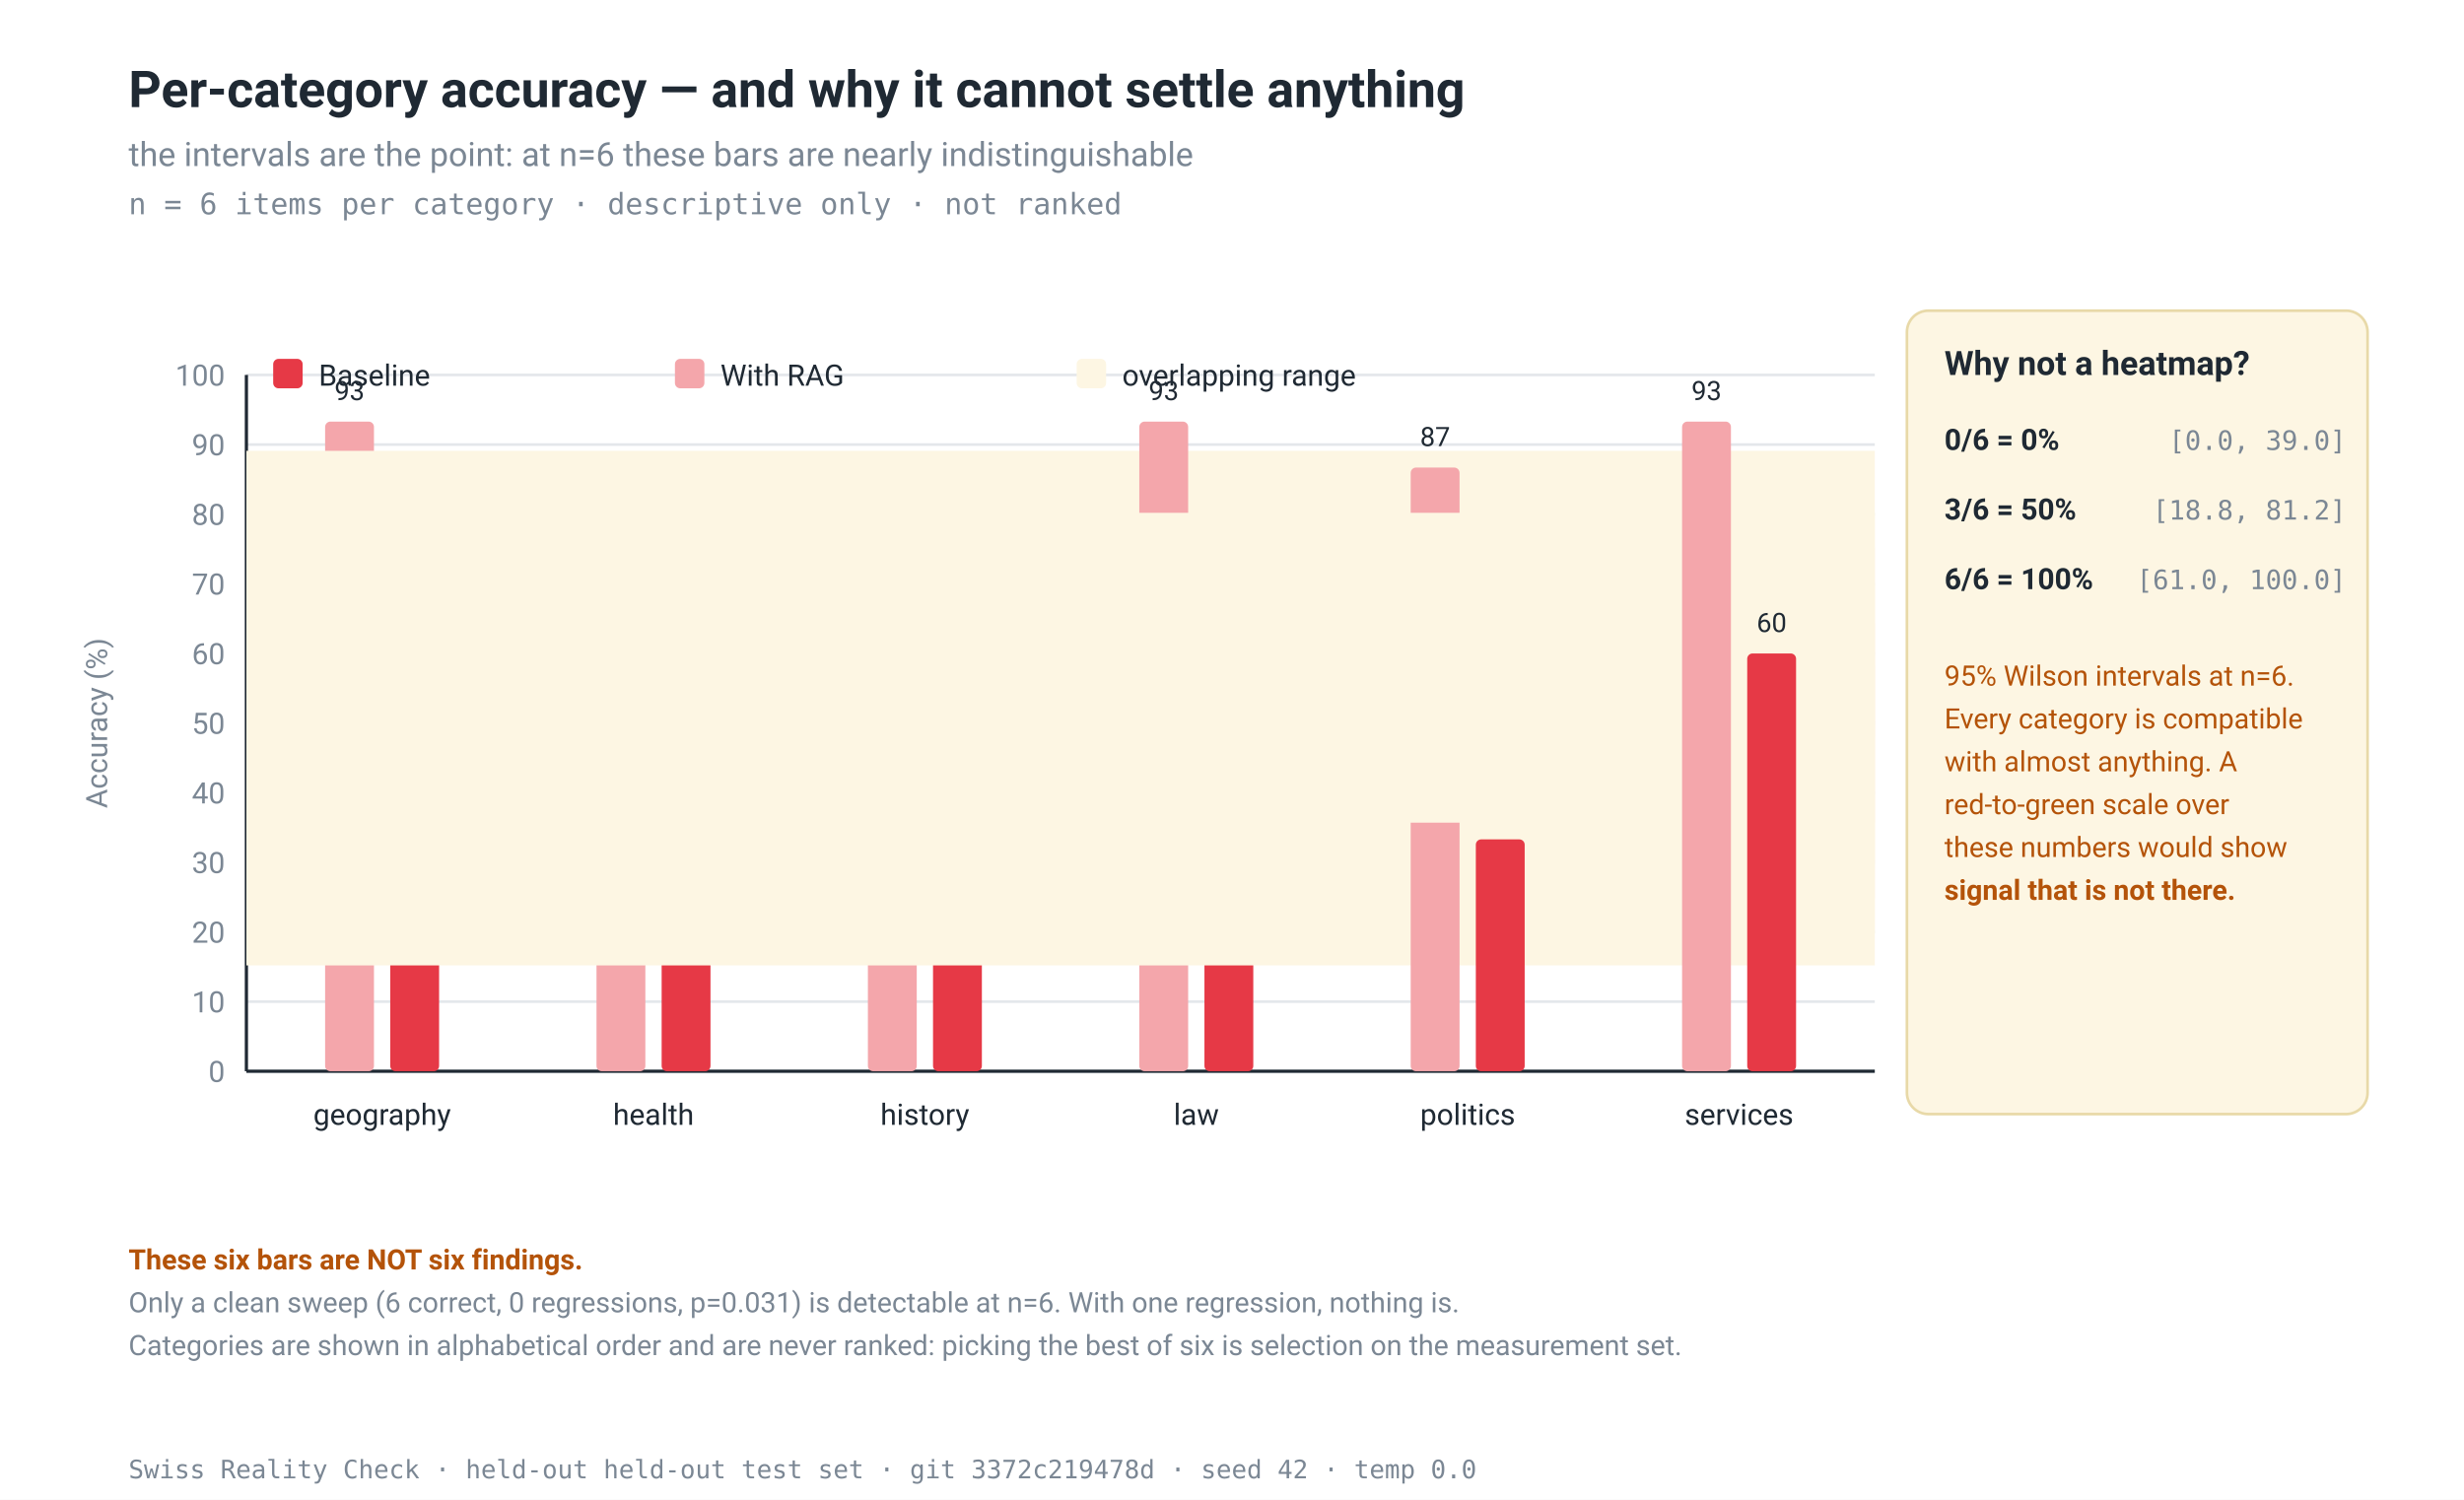
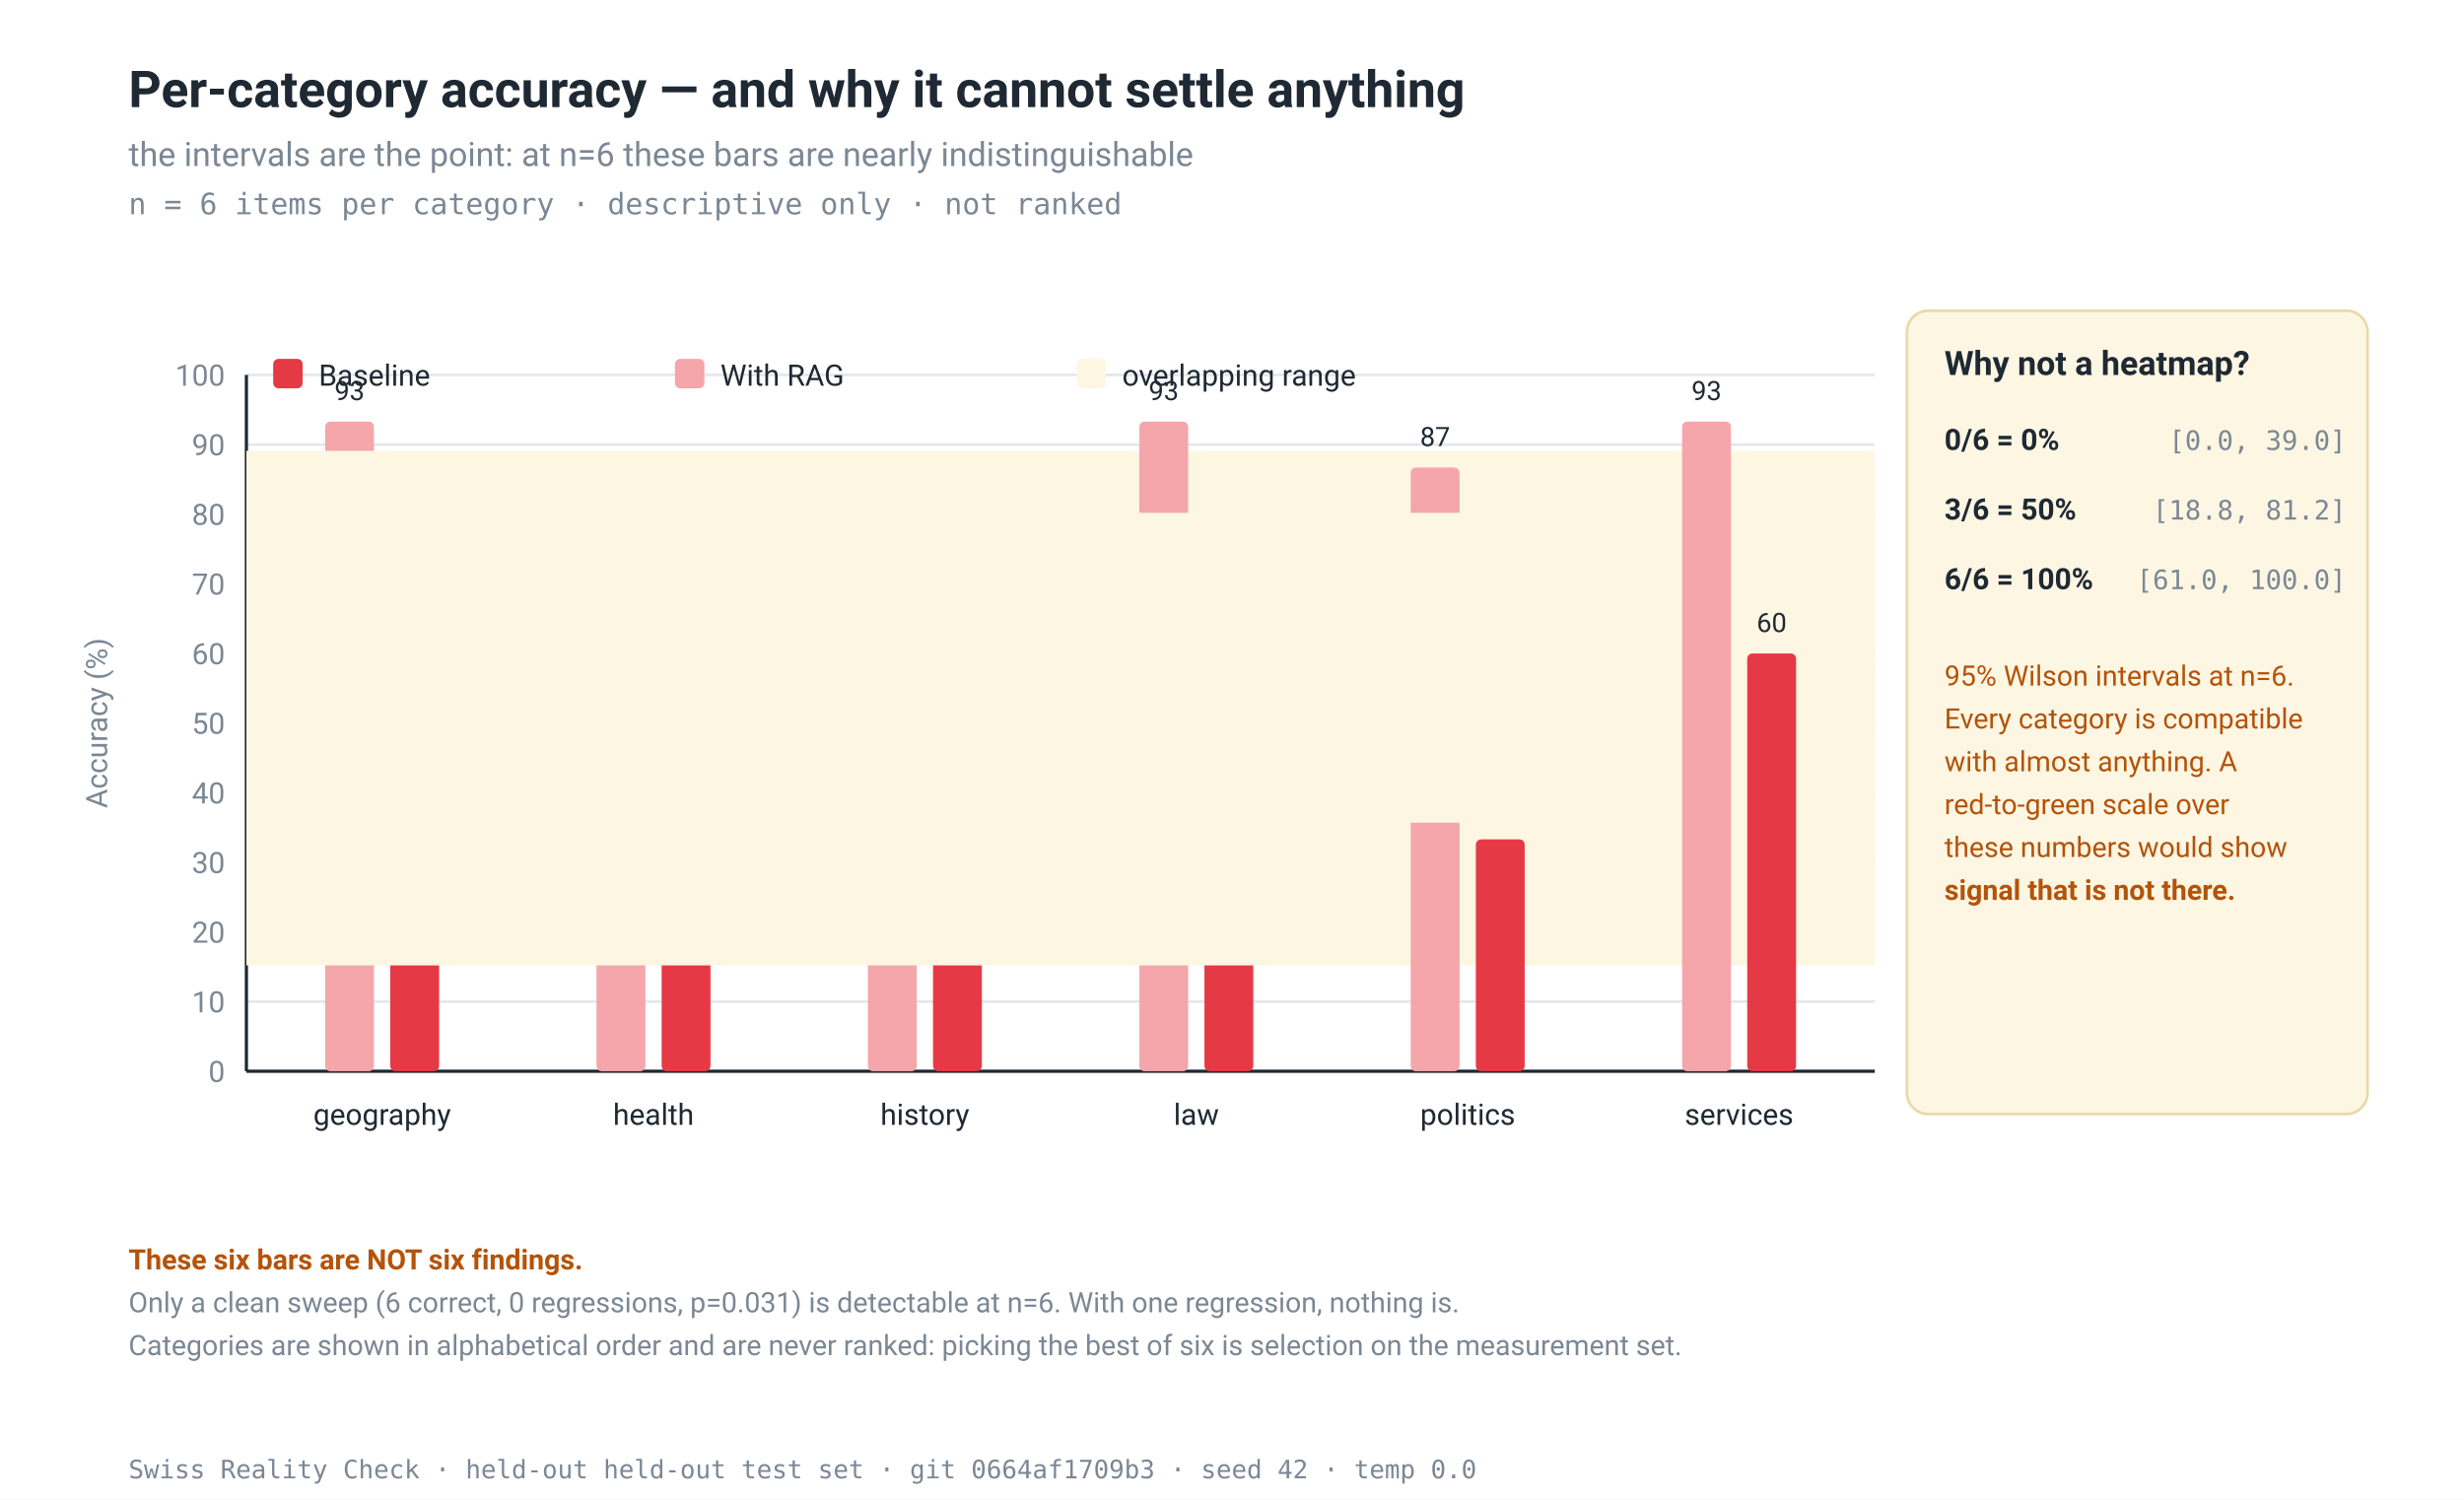
<svg xmlns="http://www.w3.org/2000/svg" width="920" height="560" viewBox="0 0 920 560" role="img" aria-labelledby="t" font-family="ui-sans-serif, -apple-system, 'Segoe UI', Roboto, 'Helvetica Neue', Arial, sans-serif">
  <rect width="920" height="560" fill="#FFFFFF" />
  <text x="48.00" y="40.00" font-family="ui-sans-serif, -apple-system, 'Segoe UI', Roboto, 'Helvetica Neue', Arial, sans-serif" font-size="19" fill="#1F2933" font-weight="bold" text-anchor="start" opacity="1.0" font-style="">Per-category accuracy — and why it cannot settle anything</text>
  <text x="48.00" y="62.00" font-family="ui-sans-serif, -apple-system, 'Segoe UI', Roboto, 'Helvetica Neue', Arial, sans-serif" font-size="12.5" fill="#7B8794" font-weight="normal" text-anchor="start" opacity="1.0" font-style="">the intervals are the point: at n=6 these bars are nearly indistinguishable</text>
  <text x="48.00" y="80.00" font-family="ui-monospace, SFMono-Regular, Menlo, Consolas, monospace" font-size="11" fill="#7B8794" font-weight="normal" text-anchor="start" opacity="1.0" font-style="">n = 6 items per category · descriptive only · not ranked</text>
  <line x1="92.00" y1="400.00" x2="700.00" y2="400.00" stroke="#E4E7EB" stroke-width="1" stroke-linecap="butt" />
  <text x="84.00" y="404.00" font-family="ui-sans-serif, -apple-system, 'Segoe UI', Roboto, 'Helvetica Neue', Arial, sans-serif" font-size="11" fill="#7B8794" font-weight="normal" text-anchor="end" opacity="1.0" font-style="">0</text>
  <line x1="92.00" y1="374.00" x2="700.00" y2="374.00" stroke="#E4E7EB" stroke-width="1" stroke-linecap="butt" />
  <text x="84.00" y="378.00" font-family="ui-sans-serif, -apple-system, 'Segoe UI', Roboto, 'Helvetica Neue', Arial, sans-serif" font-size="11" fill="#7B8794" font-weight="normal" text-anchor="end" opacity="1.0" font-style="">10</text>
  <line x1="92.00" y1="348.00" x2="700.00" y2="348.00" stroke="#E4E7EB" stroke-width="1" stroke-linecap="butt" />
  <text x="84.00" y="352.00" font-family="ui-sans-serif, -apple-system, 'Segoe UI', Roboto, 'Helvetica Neue', Arial, sans-serif" font-size="11" fill="#7B8794" font-weight="normal" text-anchor="end" opacity="1.0" font-style="">20</text>
  <line x1="92.00" y1="322.00" x2="700.00" y2="322.00" stroke="#E4E7EB" stroke-width="1" stroke-linecap="butt" />
  <text x="84.00" y="326.00" font-family="ui-sans-serif, -apple-system, 'Segoe UI', Roboto, 'Helvetica Neue', Arial, sans-serif" font-size="11" fill="#7B8794" font-weight="normal" text-anchor="end" opacity="1.0" font-style="">30</text>
  <line x1="92.00" y1="296.00" x2="700.00" y2="296.00" stroke="#E4E7EB" stroke-width="1" stroke-linecap="butt" />
  <text x="84.00" y="300.00" font-family="ui-sans-serif, -apple-system, 'Segoe UI', Roboto, 'Helvetica Neue', Arial, sans-serif" font-size="11" fill="#7B8794" font-weight="normal" text-anchor="end" opacity="1.0" font-style="">40</text>
  <line x1="92.00" y1="270.00" x2="700.00" y2="270.00" stroke="#E4E7EB" stroke-width="1" stroke-linecap="butt" />
  <text x="84.00" y="274.00" font-family="ui-sans-serif, -apple-system, 'Segoe UI', Roboto, 'Helvetica Neue', Arial, sans-serif" font-size="11" fill="#7B8794" font-weight="normal" text-anchor="end" opacity="1.0" font-style="">50</text>
  <line x1="92.00" y1="244.00" x2="700.00" y2="244.00" stroke="#E4E7EB" stroke-width="1" stroke-linecap="butt" />
  <text x="84.00" y="248.00" font-family="ui-sans-serif, -apple-system, 'Segoe UI', Roboto, 'Helvetica Neue', Arial, sans-serif" font-size="11" fill="#7B8794" font-weight="normal" text-anchor="end" opacity="1.0" font-style="">60</text>
  <line x1="92.00" y1="218.00" x2="700.00" y2="218.00" stroke="#E4E7EB" stroke-width="1" stroke-linecap="butt" />
  <text x="84.00" y="222.00" font-family="ui-sans-serif, -apple-system, 'Segoe UI', Roboto, 'Helvetica Neue', Arial, sans-serif" font-size="11" fill="#7B8794" font-weight="normal" text-anchor="end" opacity="1.0" font-style="">70</text>
  <line x1="92.00" y1="192.00" x2="700.00" y2="192.00" stroke="#E4E7EB" stroke-width="1" stroke-linecap="butt" />
  <text x="84.00" y="196.00" font-family="ui-sans-serif, -apple-system, 'Segoe UI', Roboto, 'Helvetica Neue', Arial, sans-serif" font-size="11" fill="#7B8794" font-weight="normal" text-anchor="end" opacity="1.0" font-style="">80</text>
  <line x1="92.00" y1="166.00" x2="700.00" y2="166.00" stroke="#E4E7EB" stroke-width="1" stroke-linecap="butt" />
  <text x="84.00" y="170.00" font-family="ui-sans-serif, -apple-system, 'Segoe UI', Roboto, 'Helvetica Neue', Arial, sans-serif" font-size="11" fill="#7B8794" font-weight="normal" text-anchor="end" opacity="1.0" font-style="">90</text>
  <line x1="92.00" y1="140.00" x2="700.00" y2="140.00" stroke="#E4E7EB" stroke-width="1" stroke-linecap="butt" />
  <text x="84.00" y="144.00" font-family="ui-sans-serif, -apple-system, 'Segoe UI', Roboto, 'Helvetica Neue', Arial, sans-serif" font-size="11" fill="#7B8794" font-weight="normal" text-anchor="end" opacity="1.0" font-style="">100</text>
  <line x1="92.00" y1="140.00" x2="92.00" y2="400.00" stroke="#1F2933" stroke-width="1.2" stroke-linecap="butt" />
  <line x1="92.00" y1="400.00" x2="700.00" y2="400.00" stroke="#1F2933" stroke-width="1.2" stroke-linecap="butt" />
  <text x="40.00" y="270.00" font-family="ui-sans-serif, -apple-system, 'Segoe UI', Roboto, 'Helvetica Neue', Arial, sans-serif" font-size="11" fill="#7B8794" font-weight="normal" text-anchor="middle" transform="rotate(-90 40.00 270.00)">Accuracy (%)</text>
  <line x1="92.00" y1="335.00" x2="700.00" y2="335.00" stroke="#B45309" stroke-width="1.4" stroke-linecap="butt" stroke-dasharray="4 3" />
  <text x="696.00" y="329.00" font-family="ui-sans-serif, -apple-system, 'Segoe UI', Roboto, 'Helvetica Neue', Arial, sans-serif" font-size="11" fill="#B45309" font-weight="bold" text-anchor="end" opacity="1.0" font-style="">chance (25%)</text>
  <rect x="102.00" y="134.00" width="11.00" height="11.00" rx="2" fill="#E63946" stroke="none" stroke-width="1" opacity="1.0" />
  <text x="119.00" y="144.00" font-family="ui-sans-serif, -apple-system, 'Segoe UI', Roboto, 'Helvetica Neue', Arial, sans-serif" font-size="11" fill="#1F2933" font-weight="normal" text-anchor="start" opacity="1.0" font-style="">Baseline</text>
  <rect x="252.00" y="134.00" width="11.00" height="11.00" rx="2" fill="#F4A6AB" stroke="none" stroke-width="1" opacity="1.0" />
  <text x="269.00" y="144.00" font-family="ui-sans-serif, -apple-system, 'Segoe UI', Roboto, 'Helvetica Neue', Arial, sans-serif" font-size="11" fill="#1F2933" font-weight="normal" text-anchor="start" opacity="1.0" font-style="">With RAG</text>
  <rect x="402.00" y="134.00" width="11.00" height="11.00" rx="2" fill="#FDF6E3" stroke="none" stroke-width="1" opacity="1.0" />
  <text x="419.00" y="144.00" font-family="ui-sans-serif, -apple-system, 'Segoe UI', Roboto, 'Helvetica Neue', Arial, sans-serif" font-size="11" fill="#1F2933" font-weight="normal" text-anchor="start" opacity="1.0" font-style="">overlapping range</text>
  <rect x="92.00" y="218.26" width="608.00" height="117.26" rx="0" fill="#FDF6E3" stroke="none" stroke-width="1" opacity="1.0" />
  <rect x="121.39" y="157.42" width="18.24" height="242.58" rx="2" fill="#F4A6AB" stroke="none" stroke-width="1.4" opacity="1.0" />
  <rect x="145.71" y="278.58" width="18.24" height="121.42" rx="2" fill="#E63946" stroke="none" stroke-width="1.4" opacity="1.0" />
  <text x="130.51" y="149.42" font-family="ui-sans-serif, -apple-system, 'Segoe UI', Roboto, 'Helvetica Neue', Arial, sans-serif" font-size="10" fill="#1F2933" font-weight="normal" text-anchor="middle" opacity="1.0" font-style="">93</text>
  <text x="154.83" y="270.58" font-family="ui-sans-serif, -apple-system, 'Segoe UI', Roboto, 'Helvetica Neue', Arial, sans-serif" font-size="10" fill="#1F2933" font-weight="normal" text-anchor="middle" opacity="1.0" font-style="">47</text>
  <rect x="92.00" y="204.48" width="608.00" height="117.26" rx="0" fill="#FDF6E3" stroke="none" stroke-width="1" opacity="1.0" />
  <rect x="222.72" y="209.42" width="18.24" height="190.58" rx="2" fill="#F4A6AB" stroke="none" stroke-width="1.4" opacity="1.0" />
  <rect x="247.04" y="261.42" width="18.24" height="138.58" rx="2" fill="#E63946" stroke="none" stroke-width="1.4" opacity="1.0" />
  <text x="231.84" y="201.42" font-family="ui-sans-serif, -apple-system, 'Segoe UI', Roboto, 'Helvetica Neue', Arial, sans-serif" font-size="10" fill="#1F2933" font-weight="normal" text-anchor="middle" opacity="1.0" font-style="">73</text>
  <text x="256.16" y="253.42" font-family="ui-sans-serif, -apple-system, 'Segoe UI', Roboto, 'Helvetica Neue', Arial, sans-serif" font-size="10" fill="#1F2933" font-weight="normal" text-anchor="middle" opacity="1.0" font-style="">53</text>
  <rect x="92.00" y="232.82" width="608.00" height="115.70" rx="0" fill="#FDF6E3" stroke="none" stroke-width="1" opacity="1.0" />
  <rect x="324.05" y="192.00" width="18.24" height="208.00" rx="2" fill="#F4A6AB" stroke="none" stroke-width="1.4" opacity="1.0" />
  <rect x="348.37" y="296.00" width="18.24" height="104.00" rx="2" fill="#E63946" stroke="none" stroke-width="1.4" opacity="1.0" />
  <text x="333.17" y="184.00" font-family="ui-sans-serif, -apple-system, 'Segoe UI', Roboto, 'Helvetica Neue', Arial, sans-serif" font-size="10" fill="#1F2933" font-weight="normal" text-anchor="middle" opacity="1.0" font-style="">80</text>
  <text x="357.49" y="288.00" font-family="ui-sans-serif, -apple-system, 'Segoe UI', Roboto, 'Helvetica Neue', Arial, sans-serif" font-size="10" fill="#1F2933" font-weight="normal" text-anchor="middle" opacity="1.0" font-style="">40</text>
  <rect x="92.00" y="168.34" width="608.00" height="106.86" rx="0" fill="#FDF6E3" stroke="none" stroke-width="1" opacity="1.0" />
  <rect x="425.39" y="157.42" width="18.24" height="242.58" rx="2" fill="#F4A6AB" stroke="none" stroke-width="1.4" opacity="1.0" />
  <rect x="449.71" y="209.42" width="18.24" height="190.58" rx="2" fill="#E63946" stroke="none" stroke-width="1.4" opacity="1.0" />
  <text x="434.51" y="149.42" font-family="ui-sans-serif, -apple-system, 'Segoe UI', Roboto, 'Helvetica Neue', Arial, sans-serif" font-size="10" fill="#1F2933" font-weight="normal" text-anchor="middle" opacity="1.0" font-style="">93</text>
  <text x="458.83" y="201.42" font-family="ui-sans-serif, -apple-system, 'Segoe UI', Roboto, 'Helvetica Neue', Arial, sans-serif" font-size="10" fill="#1F2933" font-weight="normal" text-anchor="middle" opacity="1.0" font-style="">73</text>
  <rect x="92.00" y="248.42" width="608.00" height="112.06" rx="0" fill="#FDF6E3" stroke="none" stroke-width="1" opacity="1.0" />
  <rect x="526.72" y="174.58" width="18.24" height="225.42" rx="2" fill="#F4A6AB" stroke="none" stroke-width="1.4" opacity="1.0" />
  <rect x="551.04" y="313.42" width="18.24" height="86.58" rx="2" fill="#E63946" stroke="none" stroke-width="1.4" opacity="1.0" />
  <text x="535.84" y="166.58" font-family="ui-sans-serif, -apple-system, 'Segoe UI', Roboto, 'Helvetica Neue', Arial, sans-serif" font-size="10" fill="#1F2933" font-weight="normal" text-anchor="middle" opacity="1.0" font-style="">87</text>
  <text x="560.16" y="305.42" font-family="ui-sans-serif, -apple-system, 'Segoe UI', Roboto, 'Helvetica Neue', Arial, sans-serif" font-size="10" fill="#1F2933" font-weight="normal" text-anchor="middle" opacity="1.0" font-style="">33</text>
  <rect x="92.00" y="191.48" width="608.00" height="115.70" rx="0" fill="#FDF6E3" stroke="none" stroke-width="1" opacity="1.0" />
  <rect x="628.05" y="157.42" width="18.24" height="242.58" rx="2" fill="#F4A6AB" stroke="none" stroke-width="1.4" opacity="1.0" />
  <rect x="652.37" y="244.00" width="18.24" height="156.00" rx="2" fill="#E63946" stroke="none" stroke-width="1.4" opacity="1.0" />
  <text x="637.17" y="149.42" font-family="ui-sans-serif, -apple-system, 'Segoe UI', Roboto, 'Helvetica Neue', Arial, sans-serif" font-size="10" fill="#1F2933" font-weight="normal" text-anchor="middle" opacity="1.0" font-style="">93</text>
  <text x="661.49" y="236.00" font-family="ui-sans-serif, -apple-system, 'Segoe UI', Roboto, 'Helvetica Neue', Arial, sans-serif" font-size="10" fill="#1F2933" font-weight="normal" text-anchor="middle" opacity="1.0" font-style="">60</text>
  <text x="142.67" y="420.00" font-family="ui-sans-serif, -apple-system, 'Segoe UI', Roboto, 'Helvetica Neue', Arial, sans-serif" font-size="11" fill="#1F2933" font-weight="normal" text-anchor="middle" opacity="1.0" font-style="">geography</text>
  <text x="244.00" y="420.00" font-family="ui-sans-serif, -apple-system, 'Segoe UI', Roboto, 'Helvetica Neue', Arial, sans-serif" font-size="11" fill="#1F2933" font-weight="normal" text-anchor="middle" opacity="1.0" font-style="">health</text>
  <text x="345.33" y="420.00" font-family="ui-sans-serif, -apple-system, 'Segoe UI', Roboto, 'Helvetica Neue', Arial, sans-serif" font-size="11" fill="#1F2933" font-weight="normal" text-anchor="middle" opacity="1.0" font-style="">history</text>
  <text x="446.67" y="420.00" font-family="ui-sans-serif, -apple-system, 'Segoe UI', Roboto, 'Helvetica Neue', Arial, sans-serif" font-size="11" fill="#1F2933" font-weight="normal" text-anchor="middle" opacity="1.0" font-style="">law</text>
  <text x="548.00" y="420.00" font-family="ui-sans-serif, -apple-system, 'Segoe UI', Roboto, 'Helvetica Neue', Arial, sans-serif" font-size="11" fill="#1F2933" font-weight="normal" text-anchor="middle" opacity="1.0" font-style="">politics</text>
  <text x="649.33" y="420.00" font-family="ui-sans-serif, -apple-system, 'Segoe UI', Roboto, 'Helvetica Neue', Arial, sans-serif" font-size="11" fill="#1F2933" font-weight="normal" text-anchor="middle" opacity="1.0" font-style="">services</text>
  <rect x="712.00" y="116.00" width="172.00" height="300.00" rx="8" fill="#FDF6E3" stroke="#E8D9A8" stroke-width="1" opacity="1.0" />
  <text x="726.00" y="140.00" font-family="ui-sans-serif, -apple-system, 'Segoe UI', Roboto, 'Helvetica Neue', Arial, sans-serif" font-size="12.5" fill="#1F2933" font-weight="bold" text-anchor="start" opacity="1.0" font-style="">Why not a heatmap?</text>
  <text x="726.00" y="168.00" font-family="ui-sans-serif, -apple-system, 'Segoe UI', Roboto, 'Helvetica Neue', Arial, sans-serif" font-size="11" fill="#1F2933" font-weight="bold" text-anchor="start" opacity="1.0" font-style="">0/6 = 0%</text>
  <text x="876.00" y="168.00" font-family="ui-monospace, SFMono-Regular, Menlo, Consolas, monospace" font-size="10" fill="#7B8794" font-weight="normal" text-anchor="end" opacity="1.0" font-style="">[0.0, 39.0]</text>
  <text x="726.00" y="194.00" font-family="ui-sans-serif, -apple-system, 'Segoe UI', Roboto, 'Helvetica Neue', Arial, sans-serif" font-size="11" fill="#1F2933" font-weight="bold" text-anchor="start" opacity="1.0" font-style="">3/6 = 50%</text>
  <text x="876.00" y="194.00" font-family="ui-monospace, SFMono-Regular, Menlo, Consolas, monospace" font-size="10" fill="#7B8794" font-weight="normal" text-anchor="end" opacity="1.0" font-style="">[18.8, 81.2]</text>
  <text x="726.00" y="220.00" font-family="ui-sans-serif, -apple-system, 'Segoe UI', Roboto, 'Helvetica Neue', Arial, sans-serif" font-size="11" fill="#1F2933" font-weight="bold" text-anchor="start" opacity="1.0" font-style="">6/6 = 100%</text>
  <text x="876.00" y="220.00" font-family="ui-monospace, SFMono-Regular, Menlo, Consolas, monospace" font-size="10" fill="#7B8794" font-weight="normal" text-anchor="end" opacity="1.0" font-style="">[61.0, 100.0]</text>
  <text x="726.00" y="256.00" font-family="ui-sans-serif, -apple-system, 'Segoe UI', Roboto, 'Helvetica Neue', Arial, sans-serif" font-size="10.5" fill="#B45309" font-weight="normal" text-anchor="start" opacity="1.0" font-style="">95% Wilson intervals at n=6.</text>
  <text x="726.00" y="272.00" font-family="ui-sans-serif, -apple-system, 'Segoe UI', Roboto, 'Helvetica Neue', Arial, sans-serif" font-size="10.5" fill="#B45309" font-weight="normal" text-anchor="start" opacity="1.0" font-style="">Every category is compatible</text>
  <text x="726.00" y="288.00" font-family="ui-sans-serif, -apple-system, 'Segoe UI', Roboto, 'Helvetica Neue', Arial, sans-serif" font-size="10.5" fill="#B45309" font-weight="normal" text-anchor="start" opacity="1.0" font-style="">with almost anything. A</text>
  <text x="726.00" y="304.00" font-family="ui-sans-serif, -apple-system, 'Segoe UI', Roboto, 'Helvetica Neue', Arial, sans-serif" font-size="10.5" fill="#B45309" font-weight="normal" text-anchor="start" opacity="1.0" font-style="">red-to-green scale over</text>
  <text x="726.00" y="320.00" font-family="ui-sans-serif, -apple-system, 'Segoe UI', Roboto, 'Helvetica Neue', Arial, sans-serif" font-size="10.5" fill="#B45309" font-weight="normal" text-anchor="start" opacity="1.0" font-style="">these numbers would show</text>
  <text x="726.00" y="336.00" font-family="ui-sans-serif, -apple-system, 'Segoe UI', Roboto, 'Helvetica Neue', Arial, sans-serif" font-size="10.5" fill="#B45309" font-weight="bold" text-anchor="start" opacity="1.0" font-style="">signal that is not there.</text>
  <text x="48.00" y="474.00" font-family="ui-sans-serif, -apple-system, 'Segoe UI', Roboto, 'Helvetica Neue', Arial, sans-serif" font-size="10.5" fill="#B45309" font-weight="bold" text-anchor="start" opacity="1.0" font-style="">These six bars are NOT six findings.</text>
  <text x="48.00" y="490.00" font-family="ui-sans-serif, -apple-system, 'Segoe UI', Roboto, 'Helvetica Neue', Arial, sans-serif" font-size="10.5" fill="#7B8794" font-weight="normal" text-anchor="start" opacity="1.0" font-style="">Only a clean sweep (6 correct, 0 regressions, p=0.031) is detectable at n=6. With one regression, nothing is.</text>
  <text x="48.00" y="506.00" font-family="ui-sans-serif, -apple-system, 'Segoe UI', Roboto, 'Helvetica Neue', Arial, sans-serif" font-size="10.5" fill="#7B8794" font-weight="normal" text-anchor="start" opacity="1.0" font-style="">Categories are shown in alphabetical order and are never ranked: picking the best of six is selection on the measurement set.</text>
-   <text x="48.00" y="552.00" font-family="ui-monospace, SFMono-Regular, Menlo, Consolas, monospace" font-size="9.5" fill="#7B8794" font-weight="normal" text-anchor="start" opacity="1.0" font-style="">Swiss Reality Check · held-out held-out test set · git 3372c219478d · seed 42 · temp 0.0</text>
+   <text x="48.00" y="552.00" font-family="ui-monospace, SFMono-Regular, Menlo, Consolas, monospace" font-size="9.5" fill="#7B8794" font-weight="normal" text-anchor="start" opacity="1.0" font-style="">Swiss Reality Check · held-out held-out test set · git 0664af1709b3 · seed 42 · temp 0.0</text>
</svg>
